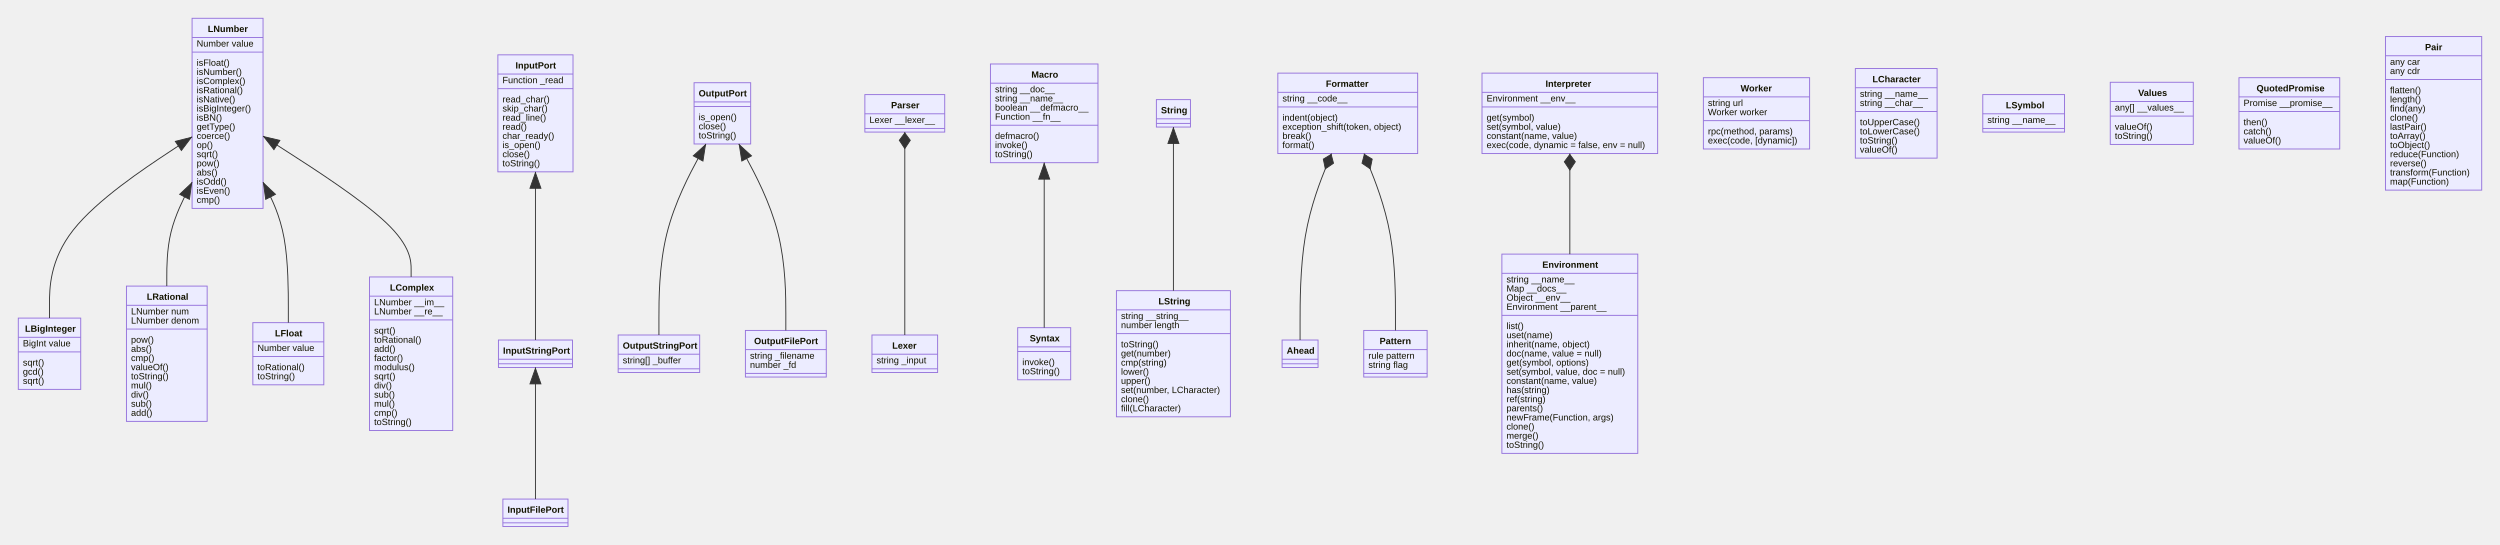
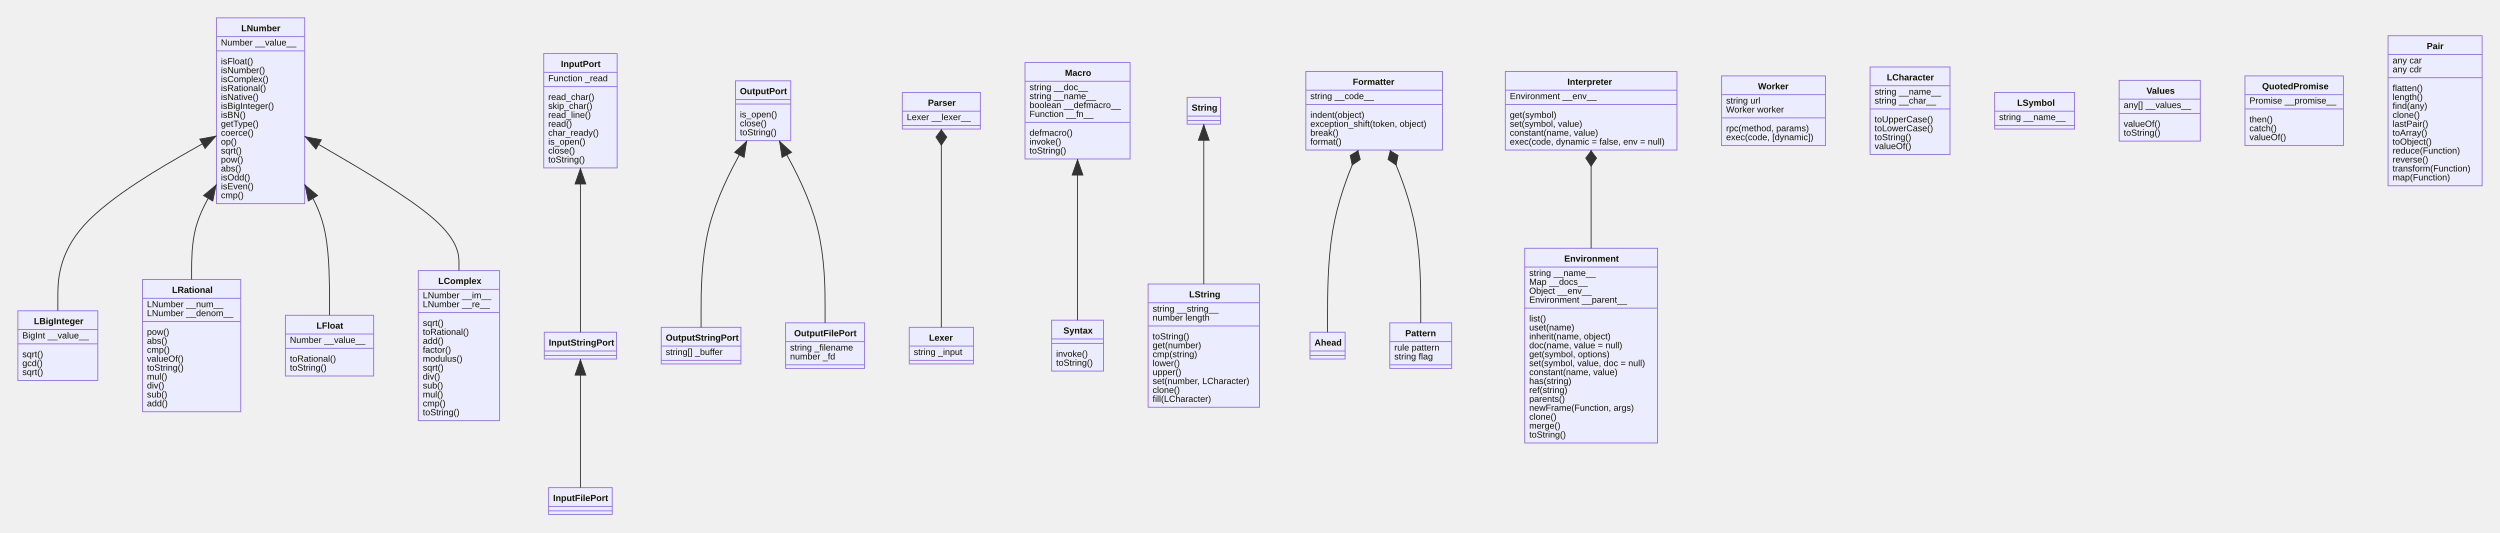
- <svg xmlns="http://www.w3.org/2000/svg" id="mermaid-1610567067273" width="100%" height="596" style="max-width: 2735.078px;" viewBox="-20 -20 2735.078 596">
-   <style>#mermaid-1610567067273{font-family:"trebuchet ms",verdana,arial,sans-serif;font-size:16px;fill:#333;}#mermaid-1610567067273 .error-icon{fill:#552222;}#mermaid-1610567067273 .error-text{fill:#552222;stroke:#552222;}#mermaid-1610567067273 .edge-thickness-normal{stroke-width:2px;}#mermaid-1610567067273 .edge-thickness-thick{stroke-width:3.5px;}#mermaid-1610567067273 .edge-pattern-solid{stroke-dasharray:0;}#mermaid-1610567067273 .edge-pattern-dashed{stroke-dasharray:3;}#mermaid-1610567067273 .edge-pattern-dotted{stroke-dasharray:2;}#mermaid-1610567067273 .marker{fill:#333333;}#mermaid-1610567067273 .marker.cross{stroke:#333333;}#mermaid-1610567067273 svg{font-family:"trebuchet ms",verdana,arial,sans-serif;font-size:16px;}#mermaid-1610567067273 g.classGroup text{fill:#9370DB;fill:#131300;stroke:none;font-family:"trebuchet ms",verdana,arial,sans-serif;font-size:10px;}#mermaid-1610567067273 g.classGroup text .title{font-weight:bolder;}#mermaid-1610567067273 .classTitle{font-weight:bolder;}#mermaid-1610567067273 .node rect,#mermaid-1610567067273 .node circle,#mermaid-1610567067273 .node ellipse,#mermaid-1610567067273 .node polygon,#mermaid-1610567067273 .node path{fill:#ECECFF;stroke:#9370DB;stroke-width:1px;}#mermaid-1610567067273 .divider{stroke:#9370DB;stroke:1;}#mermaid-1610567067273 g.clickable{cursor:pointer;}#mermaid-1610567067273 g.classGroup rect{fill:#ECECFF;stroke:#9370DB;}#mermaid-1610567067273 g.classGroup line{stroke:#9370DB;stroke-width:1;}#mermaid-1610567067273 .classLabel .box{stroke:none;stroke-width:0;fill:#ECECFF;opacity:0.5;}#mermaid-1610567067273 .classLabel .label{fill:#9370DB;font-size:10px;}#mermaid-1610567067273 .relation{stroke:#333333;stroke-width:1;fill:none;}#mermaid-1610567067273 .dashed-line{stroke-dasharray:3;}#mermaid-1610567067273 #compositionStart,#mermaid-1610567067273 .composition{fill:#333333 !important;stroke:#333333 !important;stroke-width:1;}#mermaid-1610567067273 #compositionEnd,#mermaid-1610567067273 .composition{fill:#333333 !important;stroke:#333333 !important;stroke-width:1;}#mermaid-1610567067273 #dependencyStart,#mermaid-1610567067273 .dependency{fill:#333333 !important;stroke:#333333 !important;stroke-width:1;}#mermaid-1610567067273 #dependencyStart,#mermaid-1610567067273 .dependency{fill:#333333 !important;stroke:#333333 !important;stroke-width:1;}#mermaid-1610567067273 #extensionStart,#mermaid-1610567067273 .extension{fill:#333333 !important;stroke:#333333 !important;stroke-width:1;}#mermaid-1610567067273 #extensionEnd,#mermaid-1610567067273 .extension{fill:#333333 !important;stroke:#333333 !important;stroke-width:1;}#mermaid-1610567067273 #aggregationStart,#mermaid-1610567067273 .aggregation{fill:#ECECFF !important;stroke:#333333 !important;stroke-width:1;}#mermaid-1610567067273 #aggregationEnd,#mermaid-1610567067273 .aggregation{fill:#ECECFF !important;stroke:#333333 !important;stroke-width:1;}#mermaid-1610567067273 .edgeTerminals{font-size:11px;}#mermaid-1610567067273:root{--mermaid-font-family:"trebuchet ms",verdana,arial,sans-serif;}#mermaid-1610567067273 class{fill:apa;}</style>
+ <svg xmlns="http://www.w3.org/2000/svg" id="mermaid-1615126461173" width="100%" height="596" style="max-width: 2799.188px;" viewBox="-20 -20 2799.188 596">
+   <style>#mermaid-1615126461173{font-family:"trebuchet ms",verdana,arial,sans-serif;font-size:16px;fill:#333;}#mermaid-1615126461173 .error-icon{fill:#552222;}#mermaid-1615126461173 .error-text{fill:#552222;stroke:#552222;}#mermaid-1615126461173 .edge-thickness-normal{stroke-width:2px;}#mermaid-1615126461173 .edge-thickness-thick{stroke-width:3.5px;}#mermaid-1615126461173 .edge-pattern-solid{stroke-dasharray:0;}#mermaid-1615126461173 .edge-pattern-dashed{stroke-dasharray:3;}#mermaid-1615126461173 .edge-pattern-dotted{stroke-dasharray:2;}#mermaid-1615126461173 .marker{fill:#333333;}#mermaid-1615126461173 .marker.cross{stroke:#333333;}#mermaid-1615126461173 svg{font-family:"trebuchet ms",verdana,arial,sans-serif;font-size:16px;}#mermaid-1615126461173 g.classGroup text{fill:#9370DB;fill:#131300;stroke:none;font-family:"trebuchet ms",verdana,arial,sans-serif;font-size:10px;}#mermaid-1615126461173 g.classGroup text .title{font-weight:bolder;}#mermaid-1615126461173 .classTitle{font-weight:bolder;}#mermaid-1615126461173 .node rect,#mermaid-1615126461173 .node circle,#mermaid-1615126461173 .node ellipse,#mermaid-1615126461173 .node polygon,#mermaid-1615126461173 .node path{fill:#ECECFF;stroke:#9370DB;stroke-width:1px;}#mermaid-1615126461173 .divider{stroke:#9370DB;stroke:1;}#mermaid-1615126461173 g.clickable{cursor:pointer;}#mermaid-1615126461173 g.classGroup rect{fill:#ECECFF;stroke:#9370DB;}#mermaid-1615126461173 g.classGroup line{stroke:#9370DB;stroke-width:1;}#mermaid-1615126461173 .classLabel .box{stroke:none;stroke-width:0;fill:#ECECFF;opacity:0.5;}#mermaid-1615126461173 .classLabel .label{fill:#9370DB;font-size:10px;}#mermaid-1615126461173 .relation{stroke:#333333;stroke-width:1;fill:none;}#mermaid-1615126461173 .dashed-line{stroke-dasharray:3;}#mermaid-1615126461173 #compositionStart,#mermaid-1615126461173 .composition{fill:#333333 !important;stroke:#333333 !important;stroke-width:1;}#mermaid-1615126461173 #compositionEnd,#mermaid-1615126461173 .composition{fill:#333333 !important;stroke:#333333 !important;stroke-width:1;}#mermaid-1615126461173 #dependencyStart,#mermaid-1615126461173 .dependency{fill:#333333 !important;stroke:#333333 !important;stroke-width:1;}#mermaid-1615126461173 #dependencyStart,#mermaid-1615126461173 .dependency{fill:#333333 !important;stroke:#333333 !important;stroke-width:1;}#mermaid-1615126461173 #extensionStart,#mermaid-1615126461173 .extension{fill:#333333 !important;stroke:#333333 !important;stroke-width:1;}#mermaid-1615126461173 #extensionEnd,#mermaid-1615126461173 .extension{fill:#333333 !important;stroke:#333333 !important;stroke-width:1;}#mermaid-1615126461173 #aggregationStart,#mermaid-1615126461173 .aggregation{fill:#ECECFF !important;stroke:#333333 !important;stroke-width:1;}#mermaid-1615126461173 #aggregationEnd,#mermaid-1615126461173 .aggregation{fill:#ECECFF !important;stroke:#333333 !important;stroke-width:1;}#mermaid-1615126461173 .edgeTerminals{font-size:11px;}#mermaid-1615126461173:root{--mermaid-font-family:"trebuchet ms",verdana,arial,sans-serif;}#mermaid-1615126461173 class{fill:apa;}</style>
  <g />
  <defs>
    <marker id="extensionStart" class="extension" refX="0" refY="7" markerWidth="190" markerHeight="240" orient="auto">
      <path d="M 1,7 L18,13 V 1 Z" />
    </marker>
  </defs>
  <defs>
    <marker id="extensionEnd" refX="19" refY="7" markerWidth="20" markerHeight="28" orient="auto">
      <path d="M 1,1 V 13 L18,7 Z" />
    </marker>
  </defs>
  <defs>
    <marker id="compositionStart" class="extension" refX="0" refY="7" markerWidth="190" markerHeight="240" orient="auto">
      <path d="M 18,7 L9,13 L1,7 L9,1 Z" />
    </marker>
  </defs>
  <defs>
    <marker id="compositionEnd" refX="19" refY="7" markerWidth="20" markerHeight="28" orient="auto">
      <path d="M 18,7 L9,13 L1,7 L9,1 Z" />
    </marker>
  </defs>
  <defs>
    <marker id="aggregationStart" class="extension" refX="0" refY="7" markerWidth="190" markerHeight="240" orient="auto">
      <path d="M 18,7 L9,13 L1,7 L9,1 Z" />
    </marker>
  </defs>
  <defs>
    <marker id="aggregationEnd" refX="19" refY="7" markerWidth="20" markerHeight="28" orient="auto">
      <path d="M 18,7 L9,13 L1,7 L9,1 Z" />
    </marker>
  </defs>
  <defs>
    <marker id="dependencyStart" class="extension" refX="0" refY="7" markerWidth="190" markerHeight="240" orient="auto">
      <path d="M 5,7 L9,13 L1,7 L9,1 Z" />
    </marker>
  </defs>
  <defs>
    <marker id="dependencyEnd" refX="19" refY="7" markerWidth="20" markerHeight="28" orient="auto">
      <path d="M 18,7 L9,13 L14,7 L9,1 Z" />
    </marker>
  </defs>
-   <g id="classid-LNumber-0" class="classGroup" transform="translate(190.1406,0 )">
-     <rect x="0" y="0" width="77.641" height="208" class=" " />
-     <text y="15" x="0">
-       <tspan class="title" x="17.18">LNumber</tspan>
-     </text>
-     <line x1="0" y1="21" y2="21" x2="77.641" />
-     <text x="5" y="31" fill="white" class="classText">
-       <tspan x="5">Number value</tspan>
-     </text>
-     <line x1="0" y1="37" y2="37" x2="77.641" />
+   <g id="classid-LNumber-0" class="classGroup" transform="translate(222.332,0 )">
+     <rect x="0" y="0" width="98.828" height="208" class=" " />
+     <text y="15" x="0">
+       <tspan class="title" x="27.773">LNumber</tspan>
+     </text>
+     <line x1="0" y1="21" y2="21" x2="98.828" />
+     <text x="5" y="31" fill="white" class="classText">
+       <tspan x="5">Number __value__</tspan>
+     </text>
+     <line x1="0" y1="37" y2="37" x2="98.828" />
    <text x="5" y="52" fill="white" class="classText">
      <tspan x="5">isFloat()</tspan>
      <tspan x="5" dy="10">isNumber()</tspan>
      <tspan x="5" dy="10">isComplex()</tspan>
      <tspan x="5" dy="10">isRational()</tspan>
      <tspan x="5" dy="10">isNative()</tspan>
      <tspan x="5" dy="10">isBigInteger()</tspan>
      <tspan x="5" dy="10">isBN()</tspan>
      <tspan x="5" dy="10">getType()</tspan>
      <tspan x="5" dy="10">coerce()</tspan>
      <tspan x="5" dy="10">op()</tspan>
      <tspan x="5" dy="10">sqrt()</tspan>
      <tspan x="5" dy="10">pow()</tspan>
      <tspan x="5" dy="10">abs()</tspan>
      <tspan x="5" dy="10">isOdd()</tspan>
      <tspan x="5" dy="10">isEven()</tspan>
      <tspan x="5" dy="10">cmp()</tspan>
    </text>
  </g>
  <g id="classid-LBigInteger-1" class="classGroup" transform="translate(0,328 )">
-     <rect x="0" y="0" width="68.328" height="78" class=" " />
-     <text y="15" x="0">
-       <tspan class="title" x="7.336">LBigInteger</tspan>
-     </text>
-     <line x1="0" y1="21" y2="21" x2="68.328" />
-     <text x="5" y="31" fill="white" class="classText">
-       <tspan x="5">BigInt value</tspan>
-     </text>
-     <line x1="0" y1="37" y2="37" x2="68.328" />
+     <rect x="0" y="0" width="89.516" height="78" class=" " />
+     <text y="15" x="0">
+       <tspan class="title" x="17.93">LBigInteger</tspan>
+     </text>
+     <line x1="0" y1="21" y2="21" x2="89.516" />
+     <text x="5" y="31" fill="white" class="classText">
+       <tspan x="5">BigInt __value__</tspan>
+     </text>
+     <line x1="0" y1="37" y2="37" x2="89.516" />
    <text x="5" y="52" fill="white" class="classText">
      <tspan x="5">sqrt()</tspan>
      <tspan x="5" dy="10">gcd()</tspan>
      <tspan x="5" dy="10">sqrt()</tspan>
    </text>
  </g>
-   <g id="classid-LRational-2" class="classGroup" transform="translate(118.3281,293 )">
-     <rect x="0" y="0" width="88.297" height="148" class=" " />
-     <text y="15" x="0">
-       <tspan class="title" x="22.242">LRational</tspan>
-     </text>
-     <line x1="0" y1="21" y2="21" x2="88.297" />
-     <text x="5" y="31" fill="white" class="classText">
-       <tspan x="5">LNumber num</tspan>
-       <tspan x="5" dy="10">LNumber denom</tspan>
-     </text>
-     <line x1="0" y1="47" y2="47" x2="88.297" />
+   <g id="classid-LRational-2" class="classGroup" transform="translate(139.5156,293 )">
+     <rect x="0" y="0" width="110.031" height="148" class=" " />
+     <text y="15" x="0">
+       <tspan class="title" x="33.109">LRational</tspan>
+     </text>
+     <line x1="0" y1="21" y2="21" x2="110.031" />
+     <text x="5" y="31" fill="white" class="classText">
+       <tspan x="5">LNumber __num__</tspan>
+       <tspan x="5" dy="10">LNumber __denom__</tspan>
+     </text>
+     <line x1="0" y1="47" y2="47" x2="110.031" />
    <text x="5" y="62" fill="white" class="classText">
      <tspan x="5">pow()</tspan>
      <tspan x="5" dy="10">abs()</tspan>
      <tspan x="5" dy="10">cmp()</tspan>
      <tspan x="5" dy="10">valueOf()</tspan>
      <tspan x="5" dy="10">toString()</tspan>
      <tspan x="5" dy="10">mul()</tspan>
      <tspan x="5" dy="10">div()</tspan>
      <tspan x="5" dy="10">sub()</tspan>
      <tspan x="5" dy="10">add()</tspan>
    </text>
  </g>
-   <g id="classid-LFloat-3" class="classGroup" transform="translate(256.625,333 )">
-     <rect x="0" y="0" width="77.641" height="68" class=" " />
-     <text y="15" x="0">
-       <tspan class="title" x="24.164">LFloat</tspan>
-     </text>
-     <line x1="0" y1="21" y2="21" x2="77.641" />
-     <text x="5" y="31" fill="white" class="classText">
-       <tspan x="5">Number value</tspan>
-     </text>
-     <line x1="0" y1="37" y2="37" x2="77.641" />
+   <g id="classid-LFloat-3" class="classGroup" transform="translate(299.5469,333 )">
+     <rect x="0" y="0" width="98.828" height="68" class=" " />
+     <text y="15" x="0">
+       <tspan class="title" x="34.758">LFloat</tspan>
+     </text>
+     <line x1="0" y1="21" y2="21" x2="98.828" />
+     <text x="5" y="31" fill="white" class="classText">
+       <tspan x="5">Number __value__</tspan>
+     </text>
+     <line x1="0" y1="37" y2="37" x2="98.828" />
    <text x="5" y="52" fill="white" class="classText">
      <tspan x="5">toRational()</tspan>
      <tspan x="5" dy="10">toString()</tspan>
    </text>
  </g>
-   <g id="classid-LComplex-4" class="classGroup" transform="translate(384.2656,283 )">
+   <g id="classid-LComplex-4" class="classGroup" transform="translate(448.375,283 )">
    <rect x="0" y="0" width="91.031" height="168" class=" " />
    <text y="15" x="0">
      <tspan class="title" x="22.305">LComplex</tspan>
    </text>
    <line x1="0" y1="21" y2="21" x2="91.031" />
    <text x="5" y="31" fill="white" class="classText">
      <tspan x="5">LNumber __im__</tspan>
      <tspan x="5" dy="10">LNumber __re__</tspan>
    </text>
    <line x1="0" y1="47" y2="47" x2="91.031" />
    <text x="5" y="62" fill="white" class="classText">
      <tspan x="5">sqrt()</tspan>
      <tspan x="5" dy="10">toRational()</tspan>
      <tspan x="5" dy="10">add()</tspan>
      <tspan x="5" dy="10">factor()</tspan>
      <tspan x="5" dy="10">modulus()</tspan>
      <tspan x="5" dy="10">sqrt()</tspan>
      <tspan x="5" dy="10">div()</tspan>
      <tspan x="5" dy="10">sub()</tspan>
      <tspan x="5" dy="10">mul()</tspan>
      <tspan x="5" dy="10">cmp()</tspan>
      <tspan x="5" dy="10">toString()</tspan>
    </text>
  </g>
-   <g id="classid-InputPort-5" class="classGroup" transform="translate(524.6875,40 )">
+   <g id="classid-InputPort-5" class="classGroup" transform="translate(588.7969,40 )">
    <rect x="0" y="0" width="82.203" height="128" class=" " />
    <text y="15" x="0">
      <tspan class="title" x="19.242">InputPort</tspan>
    </text>
    <line x1="0" y1="21" y2="21" x2="82.203" />
    <text x="5" y="31" fill="white" class="classText">
      <tspan x="5">Function _read</tspan>
    </text>
    <line x1="0" y1="37" y2="37" x2="82.203" />
    <text x="5" y="52" fill="white" class="classText">
      <tspan x="5">read_char()</tspan>
      <tspan x="5" dy="10">skip_char()</tspan>
      <tspan x="5" dy="10">read_line()</tspan>
      <tspan x="5" dy="10">read()</tspan>
      <tspan x="5" dy="10">char_ready()</tspan>
      <tspan x="5" dy="10">is_open()</tspan>
      <tspan x="5" dy="10">close()</tspan>
      <tspan x="5" dy="10">toString()</tspan>
    </text>
  </g>
-   <g id="classid-InputStringPort-6" class="classGroup" transform="translate(525.2969,352 )">
+   <g id="classid-InputStringPort-6" class="classGroup" transform="translate(589.4062,352 )">
    <rect x="0" y="0" width="80.984" height="30" class=" " />
    <text y="15" x="0">
      <tspan class="title" x="5">InputStringPort</tspan>
    </text>
    <line x1="0" y1="21" y2="21" x2="80.984" />
    <text x="5" y="31" fill="white" class="classText" />
    <line x1="0" y1="26" y2="26" x2="80.984" />
    <text x="5" y="41" fill="white" class="classText" />
  </g>
-   <g id="classid-InputFilePort-7" class="classGroup" transform="translate(530.1719,526 )">
+   <g id="classid-InputFilePort-7" class="classGroup" transform="translate(594.2812,526 )">
    <rect x="0" y="0" width="71.234" height="30" class=" " />
    <text y="15" x="0">
      <tspan class="title" x="5">InputFilePort</tspan>
    </text>
    <line x1="0" y1="21" y2="21" x2="71.234" />
    <text x="5" y="31" fill="white" class="classText" />
    <line x1="0" y1="26" y2="26" x2="71.234" />
    <text x="5" y="41" fill="white" class="classText" />
  </g>
-   <g id="classid-OutputPort-8" class="classGroup" transform="translate(739.332,70.5 )">
+   <g id="classid-OutputPort-8" class="classGroup" transform="translate(803.4414,70.5 )">
    <rect x="0" y="0" width="61.938" height="67" class=" " />
    <text y="15" x="0">
      <tspan class="title" x="5">OutputPort</tspan>
    </text>
    <line x1="0" y1="21" y2="21" x2="61.938" />
    <text x="5" y="31" fill="white" class="classText" />
    <line x1="0" y1="26" y2="26" x2="61.938" />
    <text x="5" y="41" fill="white" class="classText">
      <tspan x="5">is_open()</tspan>
      <tspan x="5" dy="10">close()</tspan>
      <tspan x="5" dy="10">toString()</tspan>
    </text>
  </g>
-   <g id="classid-OutputStringPort-9" class="classGroup" transform="translate(656.2812,346.5 )">
+   <g id="classid-OutputStringPort-9" class="classGroup" transform="translate(720.3906,346.5 )">
    <rect x="0" y="0" width="89.203" height="41" class=" " />
    <text y="15" x="0">
      <tspan class="title" x="5">OutputStringPort</tspan>
    </text>
    <line x1="0" y1="21" y2="21" x2="89.203" />
    <text x="5" y="31" fill="white" class="classText">
      <tspan x="5">string[] _buffer</tspan>
    </text>
    <line x1="0" y1="37" y2="37" x2="89.203" />
    <text x="5" y="52" fill="white" class="classText" />
  </g>
-   <g id="classid-OutputFilePort-10" class="classGroup" transform="translate(795.4844,341.5 )">
+   <g id="classid-OutputFilePort-10" class="classGroup" transform="translate(859.5938,341.5 )">
    <rect x="0" y="0" width="88.469" height="51" class=" " />
    <text y="15" x="0">
      <tspan class="title" x="9.508">OutputFilePort</tspan>
    </text>
    <line x1="0" y1="21" y2="21" x2="88.469" />
    <text x="5" y="31" fill="white" class="classText">
      <tspan x="5">string _filename</tspan>
      <tspan x="5" dy="10">number _fd</tspan>
    </text>
    <line x1="0" y1="47" y2="47" x2="88.469" />
    <text x="5" y="62" fill="white" class="classText" />
  </g>
-   <g id="classid-Parser-11" class="classGroup" transform="translate(926.1875,83.5 )">
+   <g id="classid-Parser-11" class="classGroup" transform="translate(990.2969,83.5 )">
    <rect x="0" y="0" width="87.375" height="41" class=" " />
    <text y="15" x="0">
      <tspan class="title" x="28.656">Parser</tspan>
    </text>
    <line x1="0" y1="21" y2="21" x2="87.375" />
    <text x="5" y="31" fill="white" class="classText">
      <tspan x="5">Lexer __lexer__</tspan>
    </text>
    <line x1="0" y1="37" y2="37" x2="87.375" />
    <text x="5" y="52" fill="white" class="classText" />
  </g>
-   <g id="classid-Lexer-12" class="classGroup" transform="translate(933.9531,346.5 )">
+   <g id="classid-Lexer-12" class="classGroup" transform="translate(998.0625,346.5 )">
    <rect x="0" y="0" width="71.844" height="41" class=" " />
    <text y="15" x="0">
      <tspan class="title" x="22.148">Lexer</tspan>
    </text>
    <line x1="0" y1="21" y2="21" x2="71.844" />
    <text x="5" y="31" fill="white" class="classText">
      <tspan x="5">string _input</tspan>
    </text>
    <line x1="0" y1="37" y2="37" x2="71.844" />
    <text x="5" y="52" fill="white" class="classText" />
  </g>
-   <g id="classid-Macro-13" class="classGroup" transform="translate(1063.562,50 )">
+   <g id="classid-Macro-13" class="classGroup" transform="translate(1127.672,50 )">
    <rect x="0" y="0" width="117.656" height="108" class=" " />
    <text y="15" x="0">
      <tspan class="title" x="44.742">Macro</tspan>
    </text>
    <line x1="0" y1="21" y2="21" x2="117.656" />
    <text x="5" y="31" fill="white" class="classText">
      <tspan x="5">string __doc__</tspan>
      <tspan x="5" dy="10">string __name__</tspan>
      <tspan x="5" dy="10">boolean __defmacro__</tspan>
      <tspan x="5" dy="10">Function __fn__</tspan>
    </text>
    <line x1="0" y1="67" y2="67" x2="117.656" />
    <text x="5" y="82" fill="white" class="classText">
      <tspan x="5">defmacro()</tspan>
      <tspan x="5" dy="10">invoke()</tspan>
      <tspan x="5" dy="10">toString()</tspan>
    </text>
  </g>
-   <g id="classid-Syntax-14" class="classGroup" transform="translate(1093.391,338.5 )">
+   <g id="classid-Syntax-14" class="classGroup" transform="translate(1157.5,338.5 )">
    <rect x="0" y="0" width="58" height="57" class=" " />
    <text y="15" x="0">
      <tspan class="title" x="13.172">Syntax</tspan>
    </text>
    <line x1="0" y1="21" y2="21" x2="58" />
    <text x="5" y="31" fill="white" class="classText" />
    <line x1="0" y1="26" y2="26" x2="58" />
    <text x="5" y="41" fill="white" class="classText">
      <tspan x="5">invoke()</tspan>
      <tspan x="5" dy="10">toString()</tspan>
    </text>
  </g>
-   <g id="classid-String-15" class="classGroup" transform="translate(1245.109,89 )">
+   <g id="classid-String-15" class="classGroup" transform="translate(1309.219,89 )">
    <rect x="0" y="0" width="37.266" height="30" class=" " />
    <text y="15" x="0">
      <tspan class="title" x="5">String</tspan>
    </text>
    <line x1="0" y1="21" y2="21" x2="37.266" />
    <text x="5" y="31" fill="white" class="classText" />
    <line x1="0" y1="26" y2="26" x2="37.266" />
    <text x="5" y="41" fill="white" class="classText" />
  </g>
-   <g id="classid-LString-16" class="classGroup" transform="translate(1201.391,298 )">
+   <g id="classid-LString-16" class="classGroup" transform="translate(1265.5,298 )">
    <rect x="0" y="0" width="124.703" height="138" class=" " />
    <text y="15" x="0">
      <tspan class="title" x="45.953">LString</tspan>
    </text>
    <line x1="0" y1="21" y2="21" x2="124.703" />
    <text x="5" y="31" fill="white" class="classText">
      <tspan x="5">string __string__</tspan>
      <tspan x="5" dy="10">number length</tspan>
    </text>
    <line x1="0" y1="47" y2="47" x2="124.703" />
    <text x="5" y="62" fill="white" class="classText">
      <tspan x="5">toString()</tspan>
      <tspan x="5" dy="10">get(number)</tspan>
      <tspan x="5" dy="10">cmp(string)</tspan>
      <tspan x="5" dy="10">lower()</tspan>
      <tspan x="5" dy="10">upper()</tspan>
      <tspan x="5" dy="10">set(number, LCharacter)</tspan>
      <tspan x="5" dy="10">clone()</tspan>
      <tspan x="5" dy="10">fill(LCharacter)</tspan>
    </text>
  </g>
-   <g id="classid-Formatter-17" class="classGroup" transform="translate(1377.992,60 )">
+   <g id="classid-Formatter-17" class="classGroup" transform="translate(1442.102,60 )">
    <rect x="0" y="0" width="152.984" height="88" class=" " />
    <text y="15" x="0">
      <tspan class="title" x="52.539">Formatter</tspan>
    </text>
    <line x1="0" y1="21" y2="21" x2="152.984" />
    <text x="5" y="31" fill="white" class="classText">
      <tspan x="5">string __code__</tspan>
    </text>
    <line x1="0" y1="37" y2="37" x2="152.984" />
    <text x="5" y="52" fill="white" class="classText">
      <tspan x="5">indent(object)</tspan>
      <tspan x="5" dy="10">exception_shift(token, object)</tspan>
      <tspan x="5" dy="10">break()</tspan>
      <tspan x="5" dy="10">format()</tspan>
    </text>
  </g>
-   <g id="classid-Ahead-18" class="classGroup" transform="translate(1382.645,352 )">
+   <g id="classid-Ahead-18" class="classGroup" transform="translate(1446.754,352 )">
    <rect x="0" y="0" width="39.344" height="30" class=" " />
    <text y="15" x="0">
      <tspan class="title" x="5">Ahead</tspan>
    </text>
    <line x1="0" y1="21" y2="21" x2="39.344" />
    <text x="5" y="31" fill="white" class="classText" />
    <line x1="0" y1="26" y2="26" x2="39.344" />
    <text x="5" y="41" fill="white" class="classText" />
  </g>
-   <g id="classid-Pattern-19" class="classGroup" transform="translate(1471.988,341.5 )">
+   <g id="classid-Pattern-19" class="classGroup" transform="translate(1536.098,341.5 )">
    <rect x="0" y="0" width="69.328" height="51" class=" " />
    <text y="15" x="0">
      <tspan class="title" x="17.32">Pattern</tspan>
    </text>
    <line x1="0" y1="21" y2="21" x2="69.328" />
    <text x="5" y="31" fill="white" class="classText">
      <tspan x="5">rule pattern</tspan>
      <tspan x="5" dy="10">string flag</tspan>
    </text>
    <line x1="0" y1="47" y2="47" x2="69.328" />
    <text x="5" y="62" fill="white" class="classText" />
  </g>
-   <g id="classid-Interpreter-20" class="classGroup" transform="translate(1601.359,60 )">
+   <g id="classid-Interpreter-20" class="classGroup" transform="translate(1665.469,60 )">
    <rect x="0" y="0" width="192.172" height="88" class=" " />
    <text y="15" x="0">
      <tspan class="title" x="69.469">Interpreter</tspan>
    </text>
    <line x1="0" y1="21" y2="21" x2="192.172" />
    <text x="5" y="31" fill="white" class="classText">
      <tspan x="5">Environment __env__</tspan>
    </text>
    <line x1="0" y1="37" y2="37" x2="192.172" />
    <text x="5" y="52" fill="white" class="classText">
      <tspan x="5">get(symbol)</tspan>
      <tspan x="5" dy="10">set(symbol, value)</tspan>
      <tspan x="5" dy="10">constant(name, value)</tspan>
      <tspan x="5" dy="10">exec(code, dynamic = false, env = null)</tspan>
    </text>
  </g>
-   <g id="classid-Environment-21" class="classGroup" transform="translate(1623.102,258 )">
+   <g id="classid-Environment-21" class="classGroup" transform="translate(1687.211,258 )">
    <rect x="0" y="0" width="148.688" height="218" class=" " />
    <text y="15" x="0">
      <tspan class="title" x="44.219">Environment</tspan>
    </text>
    <line x1="0" y1="21" y2="21" x2="148.688" />
    <text x="5" y="31" fill="white" class="classText">
      <tspan x="5">string __name__</tspan>
      <tspan x="5" dy="10">Map __docs__</tspan>
      <tspan x="5" dy="10">Object __env__</tspan>
      <tspan x="5" dy="10">Environment __parent__</tspan>
    </text>
    <line x1="0" y1="67" y2="67" x2="148.688" />
    <text x="5" y="82" fill="white" class="classText">
      <tspan x="5">list()</tspan>
      <tspan x="5" dy="10">uset(name)</tspan>
      <tspan x="5" dy="10">inherit(name, object)</tspan>
      <tspan x="5" dy="10">doc(name, value = null)</tspan>
      <tspan x="5" dy="10">get(symbol, options)</tspan>
      <tspan x="5" dy="10">set(symbol, value, doc = null)</tspan>
      <tspan x="5" dy="10">constant(name, value)</tspan>
      <tspan x="5" dy="10">has(string)</tspan>
      <tspan x="5" dy="10">ref(string)</tspan>
      <tspan x="5" dy="10">parents()</tspan>
      <tspan x="5" dy="10">newFrame(Function, args)</tspan>
      <tspan x="5" dy="10">clone()</tspan>
      <tspan x="5" dy="10">merge()</tspan>
      <tspan x="5" dy="10">toString()</tspan>
    </text>
  </g>
-   <g id="classid-Worker-22" class="classGroup" transform="translate(1843.531,65 )">
+   <g id="classid-Worker-22" class="classGroup" transform="translate(1907.641,65 )">
    <rect x="0" y="0" width="116.25" height="78" class=" " />
    <text y="15" x="0">
      <tspan class="title" x="40.711">Worker</tspan>
    </text>
    <line x1="0" y1="21" y2="21" x2="116.25" />
    <text x="5" y="31" fill="white" class="classText">
      <tspan x="5">string url</tspan>
      <tspan x="5" dy="10">Worker worker</tspan>
    </text>
    <line x1="0" y1="47" y2="47" x2="116.25" />
    <text x="5" y="62" fill="white" class="classText">
      <tspan x="5">rpc(method, params)</tspan>
      <tspan x="5" dy="10">exec(code, [dynamic])</tspan>
    </text>
  </g>
-   <g id="classid-LCharacter-23" class="classGroup" transform="translate(2009.781,55 )">
+   <g id="classid-LCharacter-23" class="classGroup" transform="translate(2073.891,55 )">
    <rect x="0" y="0" width="89.453" height="98" class=" " />
    <text y="15" x="0">
      <tspan class="title" x="18.711">LCharacter</tspan>
    </text>
    <line x1="0" y1="21" y2="21" x2="89.453" />
    <text x="5" y="31" fill="white" class="classText">
      <tspan x="5">string __name__</tspan>
      <tspan x="5" dy="10">string __char__</tspan>
    </text>
    <line x1="0" y1="47" y2="47" x2="89.453" />
    <text x="5" y="62" fill="white" class="classText">
      <tspan x="5">toUpperCase()</tspan>
      <tspan x="5" dy="10">toLowerCase()</tspan>
      <tspan x="5" dy="10">toString()</tspan>
      <tspan x="5" dy="10">valueOf()</tspan>
    </text>
  </g>
-   <g id="classid-LSymbol-24" class="classGroup" transform="translate(2149.234,83.5 )">
+   <g id="classid-LSymbol-24" class="classGroup" transform="translate(2213.344,83.5 )">
    <rect x="0" y="0" width="89.453" height="41" class=" " />
    <text y="15" x="0">
      <tspan class="title" x="25.203">LSymbol</tspan>
    </text>
    <line x1="0" y1="21" y2="21" x2="89.453" />
    <text x="5" y="31" fill="white" class="classText">
      <tspan x="5">string __name__</tspan>
    </text>
    <line x1="0" y1="37" y2="37" x2="89.453" />
    <text x="5" y="52" fill="white" class="classText" />
  </g>
-   <g id="classid-Values-25" class="classGroup" transform="translate(2288.688,70 )">
+   <g id="classid-Values-25" class="classGroup" transform="translate(2352.797,70 )">
    <rect x="0" y="0" width="90.812" height="68" class=" " />
    <text y="15" x="0">
      <tspan class="title" x="30.547">Values</tspan>
    </text>
    <line x1="0" y1="21" y2="21" x2="90.812" />
    <text x="5" y="31" fill="white" class="classText">
      <tspan x="5">any[] __values__</tspan>
    </text>
    <line x1="0" y1="37" y2="37" x2="90.812" />
    <text x="5" y="52" fill="white" class="classText">
      <tspan x="5">valueOf()</tspan>
      <tspan x="5" dy="10">toString()</tspan>
    </text>
  </g>
-   <g id="classid-QuotedPromise-26" class="classGroup" transform="translate(2429.5,65 )">
+   <g id="classid-QuotedPromise-26" class="classGroup" transform="translate(2493.609,65 )">
    <rect x="0" y="0" width="110.25" height="78" class=" " />
    <text y="15" x="0">
      <tspan class="title" x="19.195">QuotedPromise</tspan>
    </text>
    <line x1="0" y1="21" y2="21" x2="110.25" />
    <text x="5" y="31" fill="white" class="classText">
      <tspan x="5">Promise __promise__</tspan>
    </text>
    <line x1="0" y1="37" y2="37" x2="110.25" />
    <text x="5" y="52" fill="white" class="classText">
      <tspan x="5">then()</tspan>
      <tspan x="5" dy="10">catch()</tspan>
      <tspan x="5" dy="10">valueOf()</tspan>
    </text>
  </g>
-   <g id="classid-Pair-27" class="classGroup" transform="translate(2589.75,20 )">
+   <g id="classid-Pair-27" class="classGroup" transform="translate(2653.859,20 )">
    <rect x="0" y="0" width="105.328" height="168" class=" " />
    <text y="15" x="0">
      <tspan class="title" x="43.305">Pair</tspan>
    </text>
    <line x1="0" y1="21" y2="21" x2="105.328" />
    <text x="5" y="31" fill="white" class="classText">
      <tspan x="5">any car</tspan>
      <tspan x="5" dy="10">any cdr</tspan>
    </text>
    <line x1="0" y1="47" y2="47" x2="105.328" />
    <text x="5" y="62" fill="white" class="classText">
      <tspan x="5">flatten()</tspan>
      <tspan x="5" dy="10">length()</tspan>
      <tspan x="5" dy="10">find(any)</tspan>
      <tspan x="5" dy="10">clone()</tspan>
      <tspan x="5" dy="10">lastPair()</tspan>
      <tspan x="5" dy="10">toArray()</tspan>
      <tspan x="5" dy="10">toObject()</tspan>
      <tspan x="5" dy="10">reduce(Function)</tspan>
      <tspan x="5" dy="10">reverse()</tspan>
      <tspan x="5" dy="10">transform(Function)</tspan>
      <tspan x="5" dy="10">map(Function)</tspan>
    </text>
  </g>
-   <path d="M190.141,129.708L164.145,146.923C138.148,164.139,86.156,198.569,60.16,231.618C34.164,264.667,34.164,296.333,34.164,312.167L34.164,328" id="edge0" class="relation" marker-start="url(#extensionStart)" />
-   <path d="M190.141,179.323L185.53,188.269C180.919,197.216,171.698,215.108,167.087,234.054C162.477,253,162.477,273,162.477,283L162.477,293" id="edge1" class="relation" marker-start="url(#extensionStart)" />
-   <path d="M267.781,179.323L272.392,188.269C277.003,197.216,286.224,215.108,290.835,240.721C295.445,266.333,295.445,299.667,295.445,316.333L295.445,333" id="edge2" class="relation" marker-start="url(#extensionStart)" />
-   <path d="M267.781,128.937L294.781,146.281C321.781,163.625,375.781,198.312,402.781,223.989C429.781,249.667,429.781,266.333,429.781,274.667L429.781,283" id="edge3" class="relation" marker-start="url(#extensionStart)" />
-   <path d="M565.789,168L565.789,178.833C565.789,189.667,565.789,211.333,565.789,242C565.789,272.667,565.789,312.333,565.789,332.167L565.789,352" id="edge4" class="relation" marker-start="url(#extensionStart)" />
-   <path d="M565.789,382L565.789,401.833C565.789,421.667,565.789,461.333,565.789,485.333C565.789,509.333,565.789,517.667,565.789,521.833L565.789,526" id="edge5" class="relation" marker-start="url(#extensionStart)" />
-   <path d="M752.274,137.5L743.708,153.417C735.143,169.333,718.013,201.167,709.448,236C700.883,270.833,700.883,308.667,700.883,327.583L700.883,346.5" id="edge6" class="relation" marker-start="url(#extensionStart)" />
-   <path d="M788.328,137.5L796.893,153.417C805.458,169.333,822.588,201.167,831.154,235.167C839.719,269.167,839.719,305.333,839.719,323.417L839.719,341.5" id="edge7" class="relation" marker-start="url(#extensionStart)" />
-   <path d="M969.875,124.5L969.875,142.583C969.875,160.667,969.875,196.833,969.875,233.833C969.875,270.833,969.875,308.667,969.875,327.583L969.875,346.5" id="edge8" class="relation" marker-start="url(#compositionStart)" />
-   <path d="M1122.391,158L1122.391,170.5C1122.391,183,1122.391,208,1122.391,238.083C1122.391,268.167,1122.391,303.333,1122.391,320.917L1122.391,338.5" id="edge9" class="relation" marker-start="url(#extensionStart)" />
-   <path d="M1263.742,119L1263.742,138C1263.742,157,1263.742,195,1263.742,224.833C1263.742,254.667,1263.742,276.333,1263.742,287.167L1263.742,298" id="edge10" class="relation" marker-start="url(#extensionStart)" />
-   <path d="M1436.691,148L1430.962,162.167C1425.233,176.333,1413.774,204.667,1408.045,238.667C1402.316,272.667,1402.316,312.333,1402.316,332.167L1402.316,352" id="edge11" class="relation" marker-start="url(#compositionStart)" />
-   <path d="M1472.278,148L1478.007,162.167C1483.736,176.333,1495.194,204.667,1500.923,236.917C1506.652,269.167,1506.652,305.333,1506.652,323.417L1506.652,341.5" id="edge12" class="relation" marker-start="url(#compositionStart)" />
-   <path d="M1697.445,148L1697.445,162.167C1697.445,176.333,1697.445,204.667,1697.445,223C1697.445,241.333,1697.445,249.667,1697.445,253.833L1697.445,258" id="edge13" class="relation" marker-start="url(#compositionStart)" />
+   <path d="M222.332,132.083L192.736,148.902C163.141,165.722,103.949,199.361,74.354,232.014C44.758,264.667,44.758,296.333,44.758,312.167L44.758,328" id="edge0" class="relation" marker-start="url(#extensionStart)" />
+   <path d="M222.332,186.554L217.699,194.295C213.065,202.036,203.798,217.518,199.165,235.259C194.531,253,194.531,273,194.531,283L194.531,293" id="edge1" class="relation" marker-start="url(#extensionStart)" />
+   <path d="M321.16,186.554L325.794,194.295C330.427,202.036,339.694,217.518,344.327,241.926C348.961,266.333,348.961,299.667,348.961,316.333L348.961,333" id="edge2" class="relation" marker-start="url(#extensionStart)" />
+   <path d="M321.16,132.695L349.949,149.412C378.737,166.13,436.314,199.565,465.102,224.616C493.891,249.667,493.891,266.333,493.891,274.667L493.891,283" id="edge3" class="relation" marker-start="url(#extensionStart)" />
+   <path d="M629.898,168L629.898,178.833C629.898,189.667,629.898,211.333,629.898,242C629.898,272.667,629.898,312.333,629.898,332.167L629.898,352" id="edge4" class="relation" marker-start="url(#extensionStart)" />
+   <path d="M629.898,382L629.898,401.833C629.898,421.667,629.898,461.333,629.898,485.333C629.898,509.333,629.898,517.667,629.898,521.833L629.898,526" id="edge5" class="relation" marker-start="url(#extensionStart)" />
+   <path d="M816.383,137.5L807.818,153.417C799.253,169.333,782.122,201.167,773.557,236C764.992,270.833,764.992,308.667,764.992,327.583L764.992,346.5" id="edge6" class="relation" marker-start="url(#extensionStart)" />
+   <path d="M852.437,137.5L861.002,153.417C869.568,169.333,886.698,201.167,895.263,235.167C903.828,269.167,903.828,305.333,903.828,323.417L903.828,341.5" id="edge7" class="relation" marker-start="url(#extensionStart)" />
+   <path d="M1033.984,124.5L1033.984,142.583C1033.984,160.667,1033.984,196.833,1033.984,233.833C1033.984,270.833,1033.984,308.667,1033.984,327.583L1033.984,346.5" id="edge8" class="relation" marker-start="url(#compositionStart)" />
+   <path d="M1186.5,158L1186.5,170.5C1186.5,183,1186.5,208,1186.5,238.083C1186.5,268.167,1186.5,303.333,1186.5,320.917L1186.5,338.5" id="edge9" class="relation" marker-start="url(#extensionStart)" />
+   <path d="M1327.852,119L1327.852,138C1327.852,157,1327.852,195,1327.852,224.833C1327.852,254.667,1327.852,276.333,1327.852,287.167L1327.852,298" id="edge10" class="relation" marker-start="url(#extensionStart)" />
+   <path d="M1500.8,148L1495.071,162.167C1489.342,176.333,1477.884,204.667,1472.155,238.667C1466.426,272.667,1466.426,312.333,1466.426,332.167L1466.426,352" id="edge11" class="relation" marker-start="url(#compositionStart)" />
+   <path d="M1536.387,148L1542.117,162.167C1547.846,176.333,1559.304,204.667,1565.033,236.917C1570.762,269.167,1570.762,305.333,1570.762,323.417L1570.762,341.5" id="edge12" class="relation" marker-start="url(#compositionStart)" />
+   <path d="M1761.555,148L1761.555,162.167C1761.555,176.333,1761.555,204.667,1761.555,223C1761.555,241.333,1761.555,249.667,1761.555,253.833L1761.555,258" id="edge13" class="relation" marker-start="url(#compositionStart)" />
</svg>
